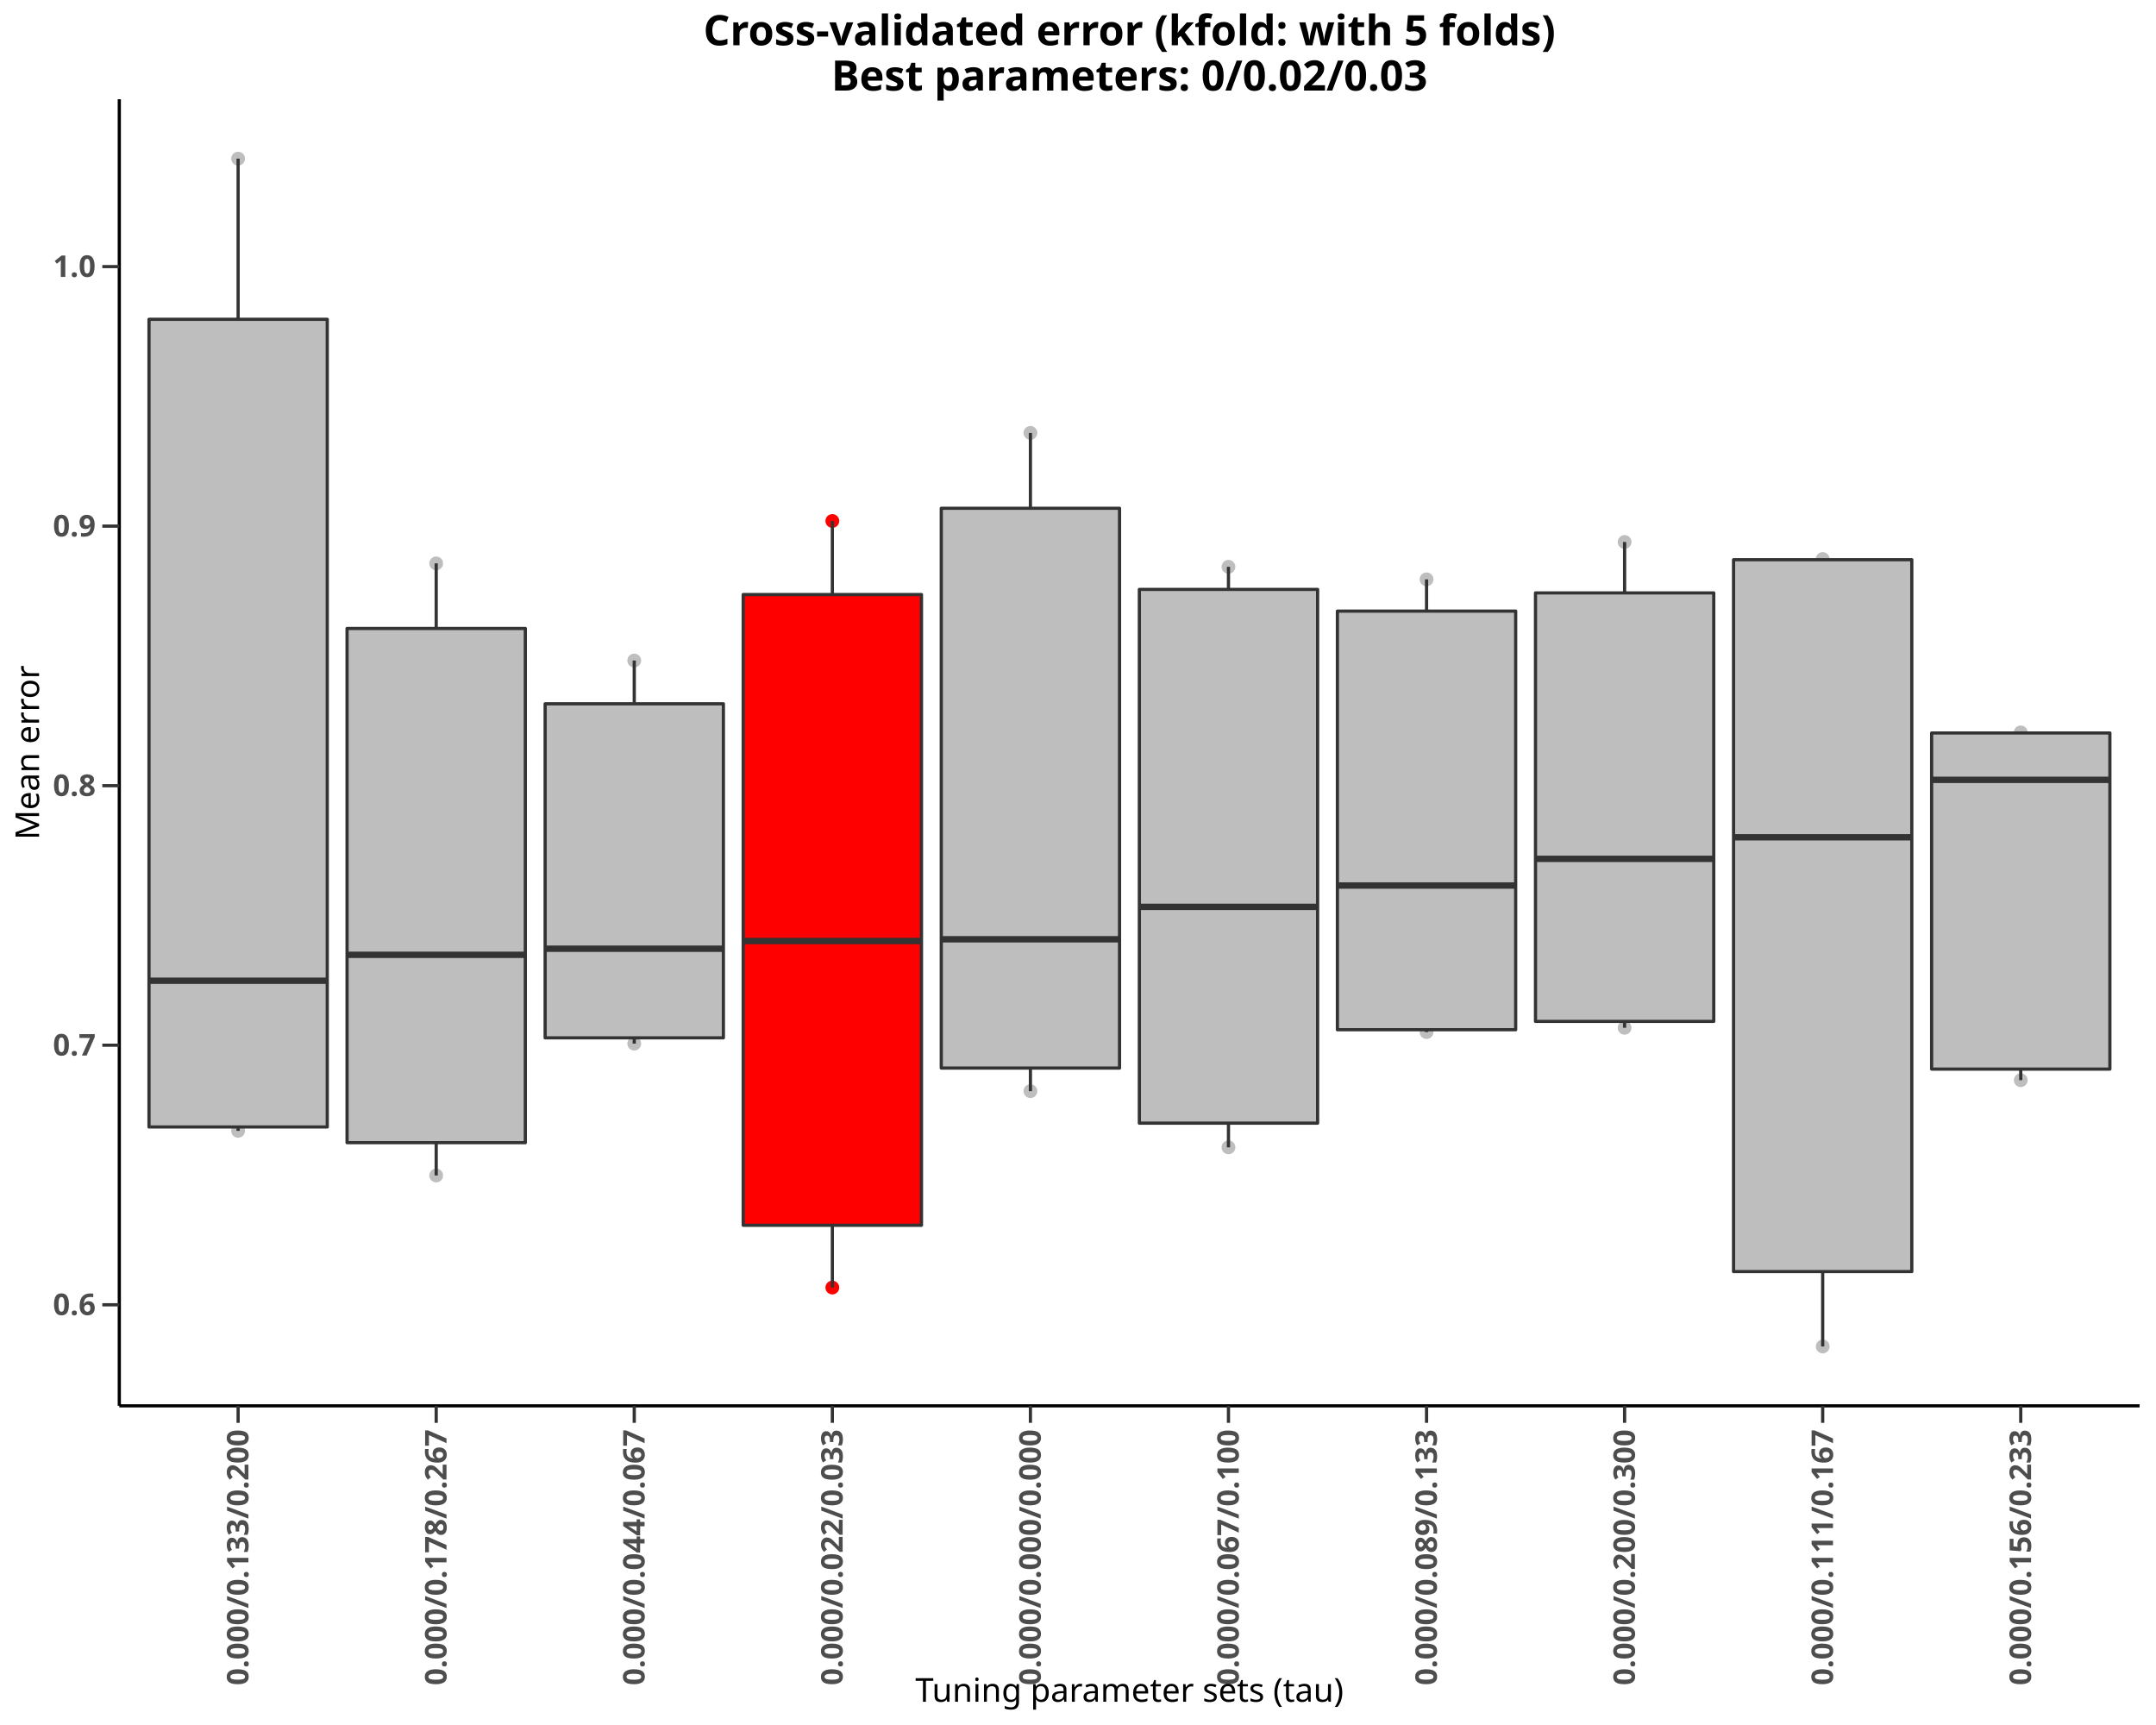
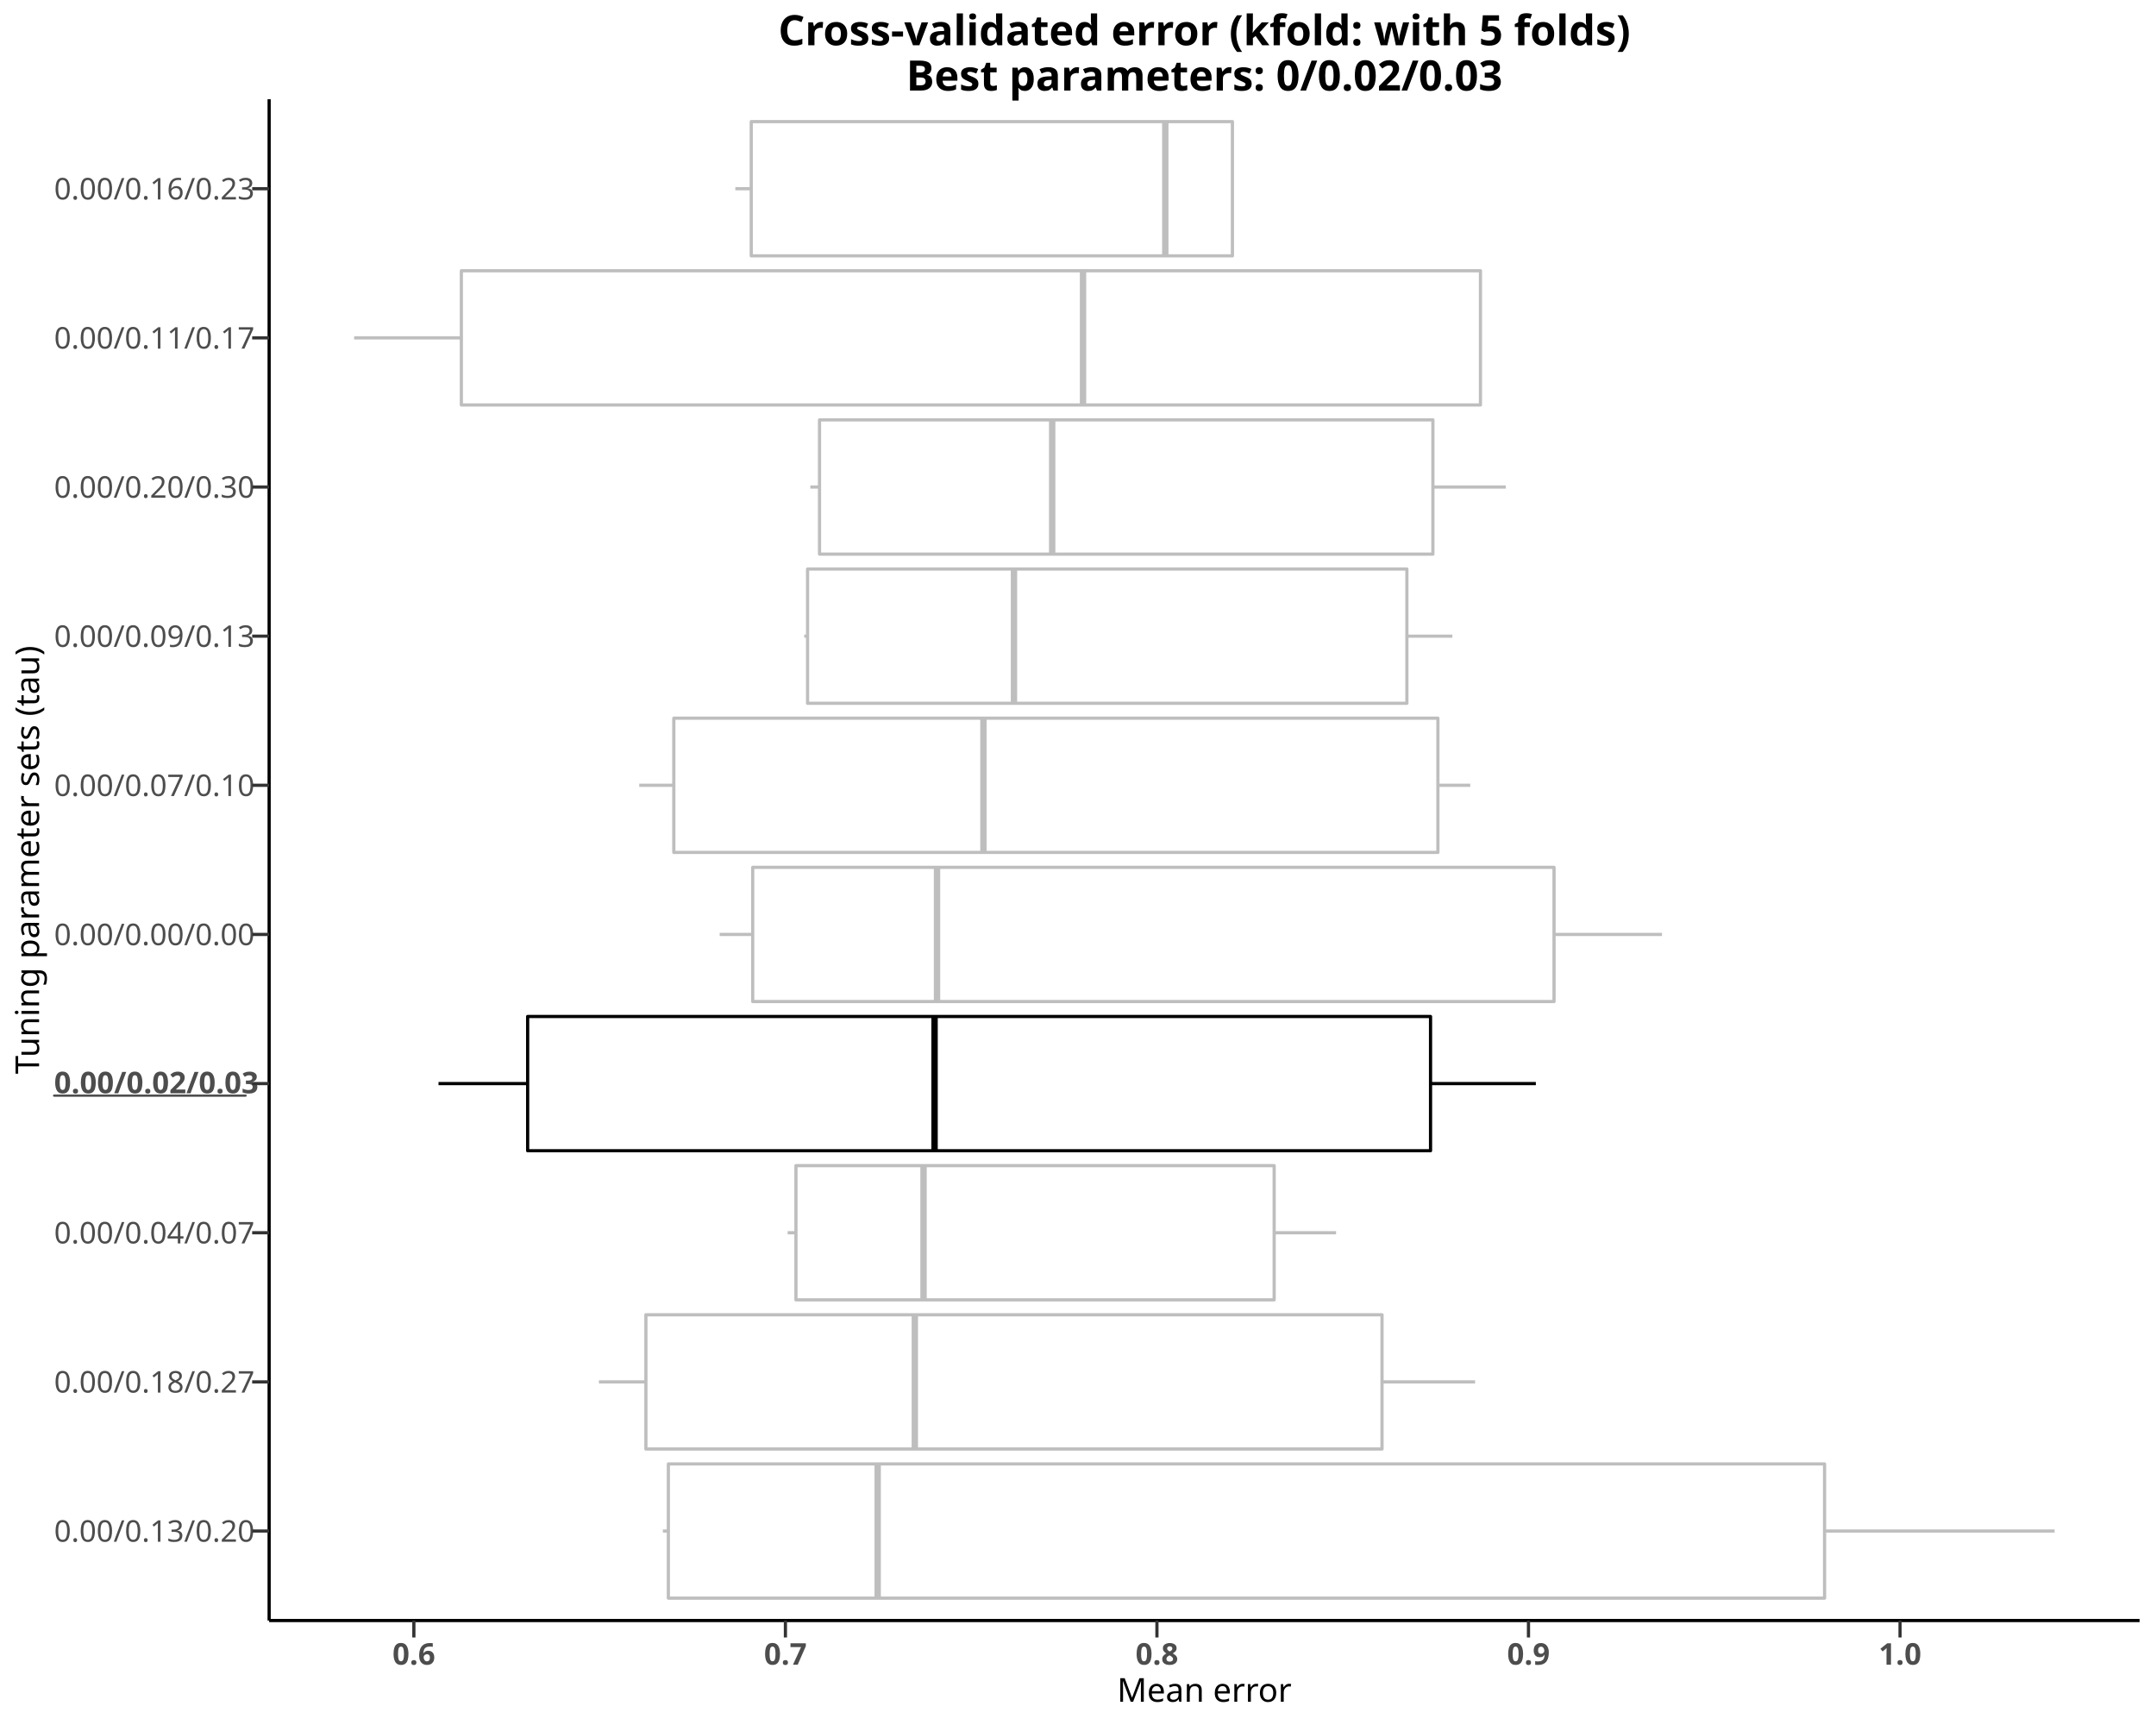
<svg xmlns="http://www.w3.org/2000/svg" class="svglite" data-engine-version="2.0" width="720.00pt" height="576.00pt" viewBox="0 0 720.00 576.00">
  <defs>
    <style type="text/css">
    .svglite line, .svglite polyline, .svglite polygon, .svglite path, .svglite rect, .svglite circle {
      fill: none;
      stroke: #000000;
      stroke-linecap: round;
      stroke-linejoin: round;
      stroke-miterlimit: 10.00;
    }
  </style>
  </defs>
  <rect width="100%" height="100%" style="stroke: none; fill: #FFFFFF;" />
  <defs>
    <clipPath id="cpMC4wMHw3MjAuMDB8MC4wMHw1NzYuMDA=">
      <rect x="0.00" y="0.00" width="720.00" height="576.00" />
    </clipPath>
  </defs>
  <g clip-path="url(#cpMC4wMHw3MjAuMDB8MC4wMHw1NzYuMDA=)">
    <rect x="0.00" y="0.00" width="720.00" height="576.00" style="stroke-width: 1.07; stroke: #FFFFFF; fill: #FFFFFF;" />
  </g>
  <defs>
-     <clipPath id="cpMzkuODR8NzE0LjUyfDMzLjE0fDQ2OS40Mw==">
-       <rect x="39.84" y="33.14" width="674.68" height="436.29" />
+     <clipPath id="cpODkuODh8NzE0LjUyfDMzLjE0fDU0MS4xMQ==">
+       <rect x="89.88" y="33.14" width="624.64" height="507.97" />
    </clipPath>
  </defs>
-   <g clip-path="url(#cpMzkuODR8NzE0LjUyfDMzLjE0fDQ2OS40Mw==)">
-     <rect x="39.84" y="33.14" width="674.68" height="436.29" style="stroke-width: 1.07; stroke: none; fill: #FFFFFF;" />
-     <circle cx="542.54" cy="332.52" r="1.95" style="stroke-width: 0.71; stroke: #BEBEBE; fill: #BEBEBE;" />
-     <circle cx="145.67" cy="188.13" r="1.95" style="stroke-width: 0.71; stroke: #BEBEBE; fill: #BEBEBE;" />
-     <circle cx="674.83" cy="360.69" r="1.95" style="stroke-width: 0.71; stroke: #BEBEBE; fill: #BEBEBE;" />
-     <circle cx="79.52" cy="377.60" r="1.95" style="stroke-width: 0.71; stroke: #BEBEBE; fill: #BEBEBE;" />
-     <circle cx="608.69" cy="324.61" r="1.95" style="stroke-width: 0.71; stroke: #BEBEBE; fill: #BEBEBE;" />
-     <circle cx="476.40" cy="295.69" r="1.95" style="stroke-width: 0.71; stroke: #BEBEBE; fill: #BEBEBE;" />
-     <circle cx="410.25" cy="302.82" r="1.95" style="stroke-width: 0.71; stroke: #BEBEBE; fill: #BEBEBE;" />
-     <circle cx="211.81" cy="292.78" r="1.95" style="stroke-width: 0.71; stroke: #BEBEBE; fill: #BEBEBE;" />
-     <circle cx="277.96" cy="314.22" r="1.95" style="stroke-width: 0.71; stroke: #FF0000; fill: #FF0000;" />
-     <circle cx="344.11" cy="364.35" r="1.95" style="stroke-width: 0.71; stroke: #BEBEBE; fill: #BEBEBE;" />
-     <circle cx="542.54" cy="343.19" r="1.95" style="stroke-width: 0.71; stroke: #BEBEBE; fill: #BEBEBE;" />
-     <circle cx="145.67" cy="296.71" r="1.95" style="stroke-width: 0.71; stroke: #BEBEBE; fill: #BEBEBE;" />
-     <circle cx="674.83" cy="260.40" r="1.95" style="stroke-width: 0.71; stroke: #BEBEBE; fill: #BEBEBE;" />
-     <circle cx="79.52" cy="321.21" r="1.95" style="stroke-width: 0.71; stroke: #BEBEBE; fill: #BEBEBE;" />
-     <circle cx="608.69" cy="186.67" r="1.95" style="stroke-width: 0.71; stroke: #BEBEBE; fill: #BEBEBE;" />
-     <circle cx="476.40" cy="344.62" r="1.95" style="stroke-width: 0.71; stroke: #BEBEBE; fill: #BEBEBE;" />
-     <circle cx="410.25" cy="383.11" r="1.95" style="stroke-width: 0.71; stroke: #BEBEBE; fill: #BEBEBE;" />
-     <circle cx="211.81" cy="220.56" r="1.95" style="stroke-width: 0.71; stroke: #BEBEBE; fill: #BEBEBE;" />
-     <circle cx="277.96" cy="296.80" r="1.95" style="stroke-width: 0.71; stroke: #FF0000; fill: #FF0000;" />
-     <circle cx="344.11" cy="270.43" r="1.95" style="stroke-width: 0.71; stroke: #BEBEBE; fill: #BEBEBE;" />
-     <circle cx="542.54" cy="286.78" r="1.95" style="stroke-width: 0.71; stroke: #BEBEBE; fill: #BEBEBE;" />
-     <circle cx="145.67" cy="337.70" r="1.95" style="stroke-width: 0.71; stroke: #BEBEBE; fill: #BEBEBE;" />
-     <circle cx="674.83" cy="244.56" r="1.95" style="stroke-width: 0.71; stroke: #BEBEBE; fill: #BEBEBE;" />
-     <circle cx="79.52" cy="371.16" r="1.95" style="stroke-width: 0.71; stroke: #BEBEBE; fill: #BEBEBE;" />
-     <circle cx="608.69" cy="279.59" r="1.95" style="stroke-width: 0.71; stroke: #BEBEBE; fill: #BEBEBE;" />
-     <circle cx="476.40" cy="193.45" r="1.95" style="stroke-width: 0.71; stroke: #BEBEBE; fill: #BEBEBE;" />
-     <circle cx="410.25" cy="342.76" r="1.95" style="stroke-width: 0.71; stroke: #BEBEBE; fill: #BEBEBE;" />
-     <circle cx="211.81" cy="338.81" r="1.95" style="stroke-width: 0.71; stroke: #BEBEBE; fill: #BEBEBE;" />
-     <circle cx="277.96" cy="173.96" r="1.95" style="stroke-width: 0.71; stroke: #FF0000; fill: #FF0000;" />
-     <circle cx="344.11" cy="325.79" r="1.95" style="stroke-width: 0.71; stroke: #BEBEBE; fill: #BEBEBE;" />
-     <circle cx="542.54" cy="180.98" r="1.95" style="stroke-width: 0.71; stroke: #BEBEBE; fill: #BEBEBE;" />
-     <circle cx="145.67" cy="318.83" r="1.95" style="stroke-width: 0.71; stroke: #BEBEBE; fill: #BEBEBE;" />
-     <circle cx="674.83" cy="245.50" r="1.95" style="stroke-width: 0.71; stroke: #BEBEBE; fill: #BEBEBE;" />
-     <circle cx="79.52" cy="327.49" r="1.95" style="stroke-width: 0.71; stroke: #BEBEBE; fill: #BEBEBE;" />
-     <circle cx="608.69" cy="449.60" r="1.95" style="stroke-width: 0.71; stroke: #BEBEBE; fill: #BEBEBE;" />
-     <circle cx="476.40" cy="340.73" r="1.95" style="stroke-width: 0.71; stroke: #BEBEBE; fill: #BEBEBE;" />
-     <circle cx="410.25" cy="189.27" r="1.95" style="stroke-width: 0.71; stroke: #BEBEBE; fill: #BEBEBE;" />
-     <circle cx="211.81" cy="316.79" r="1.95" style="stroke-width: 0.71; stroke: #BEBEBE; fill: #BEBEBE;" />
-     <circle cx="277.96" cy="429.93" r="1.95" style="stroke-width: 0.71; stroke: #FF0000; fill: #FF0000;" />
-     <circle cx="344.11" cy="313.65" r="1.95" style="stroke-width: 0.71; stroke: #BEBEBE; fill: #BEBEBE;" />
-     <circle cx="542.54" cy="265.95" r="1.95" style="stroke-width: 0.71; stroke: #BEBEBE; fill: #BEBEBE;" />
-     <circle cx="145.67" cy="392.51" r="1.95" style="stroke-width: 0.71; stroke: #BEBEBE; fill: #BEBEBE;" />
-     <circle cx="674.83" cy="342.11" r="1.95" style="stroke-width: 0.71; stroke: #BEBEBE; fill: #BEBEBE;" />
-     <circle cx="79.52" cy="52.97" r="1.95" style="stroke-width: 0.71; stroke: #BEBEBE; fill: #BEBEBE;" />
-     <circle cx="608.69" cy="187.76" r="1.95" style="stroke-width: 0.71; stroke: #BEBEBE; fill: #BEBEBE;" />
-     <circle cx="476.40" cy="246.47" r="1.95" style="stroke-width: 0.71; stroke: #BEBEBE; fill: #BEBEBE;" />
-     <circle cx="410.25" cy="226.98" r="1.95" style="stroke-width: 0.71; stroke: #BEBEBE; fill: #BEBEBE;" />
-     <circle cx="211.81" cy="348.48" r="1.95" style="stroke-width: 0.71; stroke: #BEBEBE; fill: #BEBEBE;" />
-     <circle cx="277.96" cy="325.97" r="1.95" style="stroke-width: 0.71; stroke: #FF0000; fill: #FF0000;" />
-     <circle cx="344.11" cy="144.55" r="1.95" style="stroke-width: 0.71; stroke: #BEBEBE; fill: #BEBEBE;" />
-     <line x1="79.52" y1="106.62" x2="79.52" y2="52.97" style="stroke-width: 1.07; stroke: #333333; stroke-linecap: butt;" />
-     <line x1="79.52" y1="376.31" x2="79.52" y2="377.60" style="stroke-width: 1.07; stroke: #333333; stroke-linecap: butt;" />
-     <polygon points="49.76,106.62 49.76,376.31 109.29,376.31 109.29,106.62 49.76,106.62 " style="stroke-width: 1.07; stroke: #333333; fill: #BEBEBE;" />
-     <line x1="49.76" y1="327.49" x2="109.29" y2="327.49" style="stroke-width: 2.13; stroke: #333333; stroke-linecap: butt;" />
-     <line x1="145.67" y1="209.85" x2="145.67" y2="188.13" style="stroke-width: 1.07; stroke: #333333; stroke-linecap: butt;" />
-     <line x1="145.67" y1="381.55" x2="145.67" y2="392.51" style="stroke-width: 1.07; stroke: #333333; stroke-linecap: butt;" />
-     <polygon points="115.90,209.85 115.90,381.55 175.43,381.55 175.43,209.85 115.90,209.85 " style="stroke-width: 1.07; stroke: #333333; fill: #BEBEBE;" />
-     <line x1="115.90" y1="318.83" x2="175.43" y2="318.83" style="stroke-width: 2.13; stroke: #333333; stroke-linecap: butt;" />
-     <line x1="211.81" y1="235.01" x2="211.81" y2="220.56" style="stroke-width: 1.07; stroke: #333333; stroke-linecap: butt;" />
-     <line x1="211.81" y1="346.55" x2="211.81" y2="348.48" style="stroke-width: 1.07; stroke: #333333; stroke-linecap: butt;" />
-     <polygon points="182.05,235.01 182.05,346.55 241.58,346.55 241.58,235.01 182.05,235.01 " style="stroke-width: 1.07; stroke: #333333; fill: #BEBEBE;" />
-     <line x1="182.05" y1="316.79" x2="241.58" y2="316.79" style="stroke-width: 2.13; stroke: #333333; stroke-linecap: butt;" />
-     <line x1="277.96" y1="198.53" x2="277.96" y2="173.96" style="stroke-width: 1.07; stroke: #333333; stroke-linecap: butt;" />
-     <line x1="277.96" y1="409.13" x2="277.96" y2="429.93" style="stroke-width: 1.07; stroke: #333333; stroke-linecap: butt;" />
-     <polygon points="248.19,198.53 248.19,409.13 307.73,409.13 307.73,198.53 248.19,198.53 " style="stroke-width: 1.07; stroke: #333333; fill: #FF0000;" />
-     <line x1="248.19" y1="314.22" x2="307.73" y2="314.22" style="stroke-width: 2.13; stroke: #333333; stroke-linecap: butt;" />
-     <line x1="344.11" y1="169.72" x2="344.11" y2="144.55" style="stroke-width: 1.07; stroke: #333333; stroke-linecap: butt;" />
-     <line x1="344.11" y1="356.64" x2="344.11" y2="364.35" style="stroke-width: 1.07; stroke: #333333; stroke-linecap: butt;" />
-     <polygon points="314.34,169.72 314.34,356.64 373.87,356.64 373.87,169.72 314.34,169.72 " style="stroke-width: 1.07; stroke: #333333; fill: #BEBEBE;" />
-     <line x1="314.34" y1="313.65" x2="373.87" y2="313.65" style="stroke-width: 2.13; stroke: #333333; stroke-linecap: butt;" />
-     <line x1="410.25" y1="196.81" x2="410.25" y2="189.27" style="stroke-width: 1.07; stroke: #333333; stroke-linecap: butt;" />
-     <line x1="410.25" y1="375.04" x2="410.25" y2="383.11" style="stroke-width: 1.07; stroke: #333333; stroke-linecap: butt;" />
-     <polygon points="380.49,196.81 380.49,375.04 440.02,375.04 440.02,196.81 380.49,196.81 " style="stroke-width: 1.07; stroke: #333333; fill: #BEBEBE;" />
-     <line x1="380.49" y1="302.82" x2="440.02" y2="302.82" style="stroke-width: 2.13; stroke: #333333; stroke-linecap: butt;" />
-     <line x1="476.40" y1="204.05" x2="476.40" y2="193.45" style="stroke-width: 1.07; stroke: #333333; stroke-linecap: butt;" />
-     <line x1="476.40" y1="343.84" x2="476.40" y2="344.62" style="stroke-width: 1.07; stroke: #333333; stroke-linecap: butt;" />
-     <polygon points="446.63,204.05 446.63,343.84 506.16,343.84 506.16,204.05 446.63,204.05 " style="stroke-width: 1.07; stroke: #333333; fill: #BEBEBE;" />
-     <line x1="446.63" y1="295.69" x2="506.16" y2="295.69" style="stroke-width: 2.13; stroke: #333333; stroke-linecap: butt;" />
-     <line x1="542.54" y1="197.98" x2="542.54" y2="180.98" style="stroke-width: 1.07; stroke: #333333; stroke-linecap: butt;" />
-     <line x1="542.54" y1="341.06" x2="542.54" y2="343.19" style="stroke-width: 1.07; stroke: #333333; stroke-linecap: butt;" />
-     <polygon points="512.78,197.98 512.78,341.06 572.31,341.06 572.31,197.98 512.78,197.98 " style="stroke-width: 1.07; stroke: #333333; fill: #BEBEBE;" />
-     <line x1="512.78" y1="286.78" x2="572.31" y2="286.78" style="stroke-width: 2.13; stroke: #333333; stroke-linecap: butt;" />
-     <line x1="608.69" y1="186.89" x2="608.69" y2="186.67" style="stroke-width: 1.07; stroke: #333333; stroke-linecap: butt;" />
-     <line x1="608.69" y1="424.60" x2="608.69" y2="449.60" style="stroke-width: 1.07; stroke: #333333; stroke-linecap: butt;" />
-     <polygon points="578.92,186.89 578.92,424.60 638.45,424.60 638.45,186.89 578.92,186.89 " style="stroke-width: 1.07; stroke: #333333; fill: #BEBEBE;" />
-     <line x1="578.92" y1="279.59" x2="638.45" y2="279.59" style="stroke-width: 2.13; stroke: #333333; stroke-linecap: butt;" />
-     <line x1="674.83" y1="244.75" x2="674.83" y2="244.56" style="stroke-width: 1.07; stroke: #333333; stroke-linecap: butt;" />
-     <line x1="674.83" y1="356.98" x2="674.83" y2="360.69" style="stroke-width: 1.07; stroke: #333333; stroke-linecap: butt;" />
-     <polygon points="645.07,244.75 645.07,356.98 704.60,356.98 704.60,244.75 645.07,244.75 " style="stroke-width: 1.07; stroke: #333333; fill: #BEBEBE;" />
-     <line x1="645.07" y1="260.40" x2="704.60" y2="260.40" style="stroke-width: 2.13; stroke: #333333; stroke-linecap: butt;" />
+   <g clip-path="url(#cpODkuODh8NzE0LjUyfDMzLjE0fDU0MS4xMQ==)">
+     <rect x="89.88" y="33.14" width="624.64" height="507.97" style="stroke-width: 1.07; stroke: none; fill: #FFFFFF;" />
+     <line x1="609.32" y1="511.23" x2="686.13" y2="511.23" style="stroke-width: 1.07; stroke: #BEBEBE; stroke-linecap: butt;" />
+     <line x1="223.20" y1="511.23" x2="221.36" y2="511.23" style="stroke-width: 1.07; stroke: #BEBEBE; stroke-linecap: butt;" />
+     <polygon points="609.32,533.64 223.20,533.64 223.20,488.82 609.32,488.82 609.32,533.64 " style="stroke-width: 1.07; stroke: #BEBEBE; fill: #FFFFFF;" />
+     <line x1="293.10" y1="533.64" x2="293.10" y2="488.82" style="stroke-width: 2.13; stroke: #BEBEBE; stroke-linecap: butt;" />
+     <line x1="461.53" y1="461.43" x2="492.62" y2="461.43" style="stroke-width: 1.07; stroke: #BEBEBE; stroke-linecap: butt;" />
+     <line x1="215.70" y1="461.43" x2="200.01" y2="461.43" style="stroke-width: 1.07; stroke: #BEBEBE; stroke-linecap: butt;" />
+     <polygon points="461.53,483.84 215.70,483.84 215.70,439.02 461.53,439.02 461.53,483.84 " style="stroke-width: 1.07; stroke: #BEBEBE; fill: #FFFFFF;" />
+     <line x1="305.51" y1="483.84" x2="305.51" y2="439.02" style="stroke-width: 2.13; stroke: #BEBEBE; stroke-linecap: butt;" />
+     <line x1="425.51" y1="411.63" x2="446.19" y2="411.63" style="stroke-width: 1.07; stroke: #BEBEBE; stroke-linecap: butt;" />
+     <line x1="265.81" y1="411.63" x2="263.04" y2="411.63" style="stroke-width: 1.07; stroke: #BEBEBE; stroke-linecap: butt;" />
+     <polygon points="425.51,434.04 265.81,434.04 265.81,389.22 425.51,389.22 425.51,434.04 " style="stroke-width: 1.07; stroke: #BEBEBE; fill: #FFFFFF;" />
+     <line x1="308.42" y1="434.04" x2="308.42" y2="389.22" style="stroke-width: 2.13; stroke: #BEBEBE; stroke-linecap: butt;" />
+     <line x1="477.73" y1="361.83" x2="512.90" y2="361.83" style="stroke-width: 1.07; stroke-linecap: butt;" />
+     <line x1="176.21" y1="361.83" x2="146.44" y2="361.83" style="stroke-width: 1.07; stroke-linecap: butt;" />
+     <polygon points="477.73,384.24 176.21,384.24 176.21,339.42 477.73,339.42 477.73,384.24 " style="stroke-width: 1.07; fill: #FFFFFF;" />
+     <line x1="312.10" y1="384.24" x2="312.10" y2="339.42" style="stroke-width: 2.13; stroke-linecap: butt;" />
+     <line x1="518.97" y1="312.02" x2="555.02" y2="312.02" style="stroke-width: 1.07; stroke: #BEBEBE; stroke-linecap: butt;" />
+     <line x1="251.37" y1="312.02" x2="240.33" y2="312.02" style="stroke-width: 1.07; stroke: #BEBEBE; stroke-linecap: butt;" />
+     <polygon points="518.97,334.43 251.37,334.43 251.37,289.61 518.97,289.61 518.97,334.43 " style="stroke-width: 1.07; stroke: #BEBEBE; fill: #FFFFFF;" />
+     <line x1="312.92" y1="334.43" x2="312.92" y2="289.61" style="stroke-width: 2.13; stroke: #BEBEBE; stroke-linecap: butt;" />
+     <line x1="480.19" y1="262.22" x2="490.99" y2="262.22" style="stroke-width: 1.07; stroke: #BEBEBE; stroke-linecap: butt;" />
+     <line x1="225.02" y1="262.22" x2="213.47" y2="262.22" style="stroke-width: 1.07; stroke: #BEBEBE; stroke-linecap: butt;" />
+     <polygon points="480.19,284.63 225.02,284.63 225.02,239.81 480.19,239.81 480.19,284.63 " style="stroke-width: 1.07; stroke: #BEBEBE; fill: #FFFFFF;" />
+     <line x1="328.42" y1="284.63" x2="328.42" y2="239.81" style="stroke-width: 2.13; stroke: #BEBEBE; stroke-linecap: butt;" />
+     <line x1="469.83" y1="212.42" x2="485.01" y2="212.42" style="stroke-width: 1.07; stroke: #BEBEBE; stroke-linecap: butt;" />
+     <line x1="269.69" y1="212.42" x2="268.57" y2="212.42" style="stroke-width: 1.07; stroke: #BEBEBE; stroke-linecap: butt;" />
+     <polygon points="469.83,234.83 269.69,234.83 269.69,190.01 469.83,190.01 469.83,234.83 " style="stroke-width: 1.07; stroke: #BEBEBE; fill: #FFFFFF;" />
+     <line x1="338.62" y1="234.83" x2="338.62" y2="190.01" style="stroke-width: 2.13; stroke: #BEBEBE; stroke-linecap: butt;" />
+     <line x1="478.52" y1="162.62" x2="502.86" y2="162.62" style="stroke-width: 1.07; stroke: #BEBEBE; stroke-linecap: butt;" />
+     <line x1="273.68" y1="162.62" x2="270.62" y2="162.62" style="stroke-width: 1.07; stroke: #BEBEBE; stroke-linecap: butt;" />
+     <polygon points="478.52,185.03 273.68,185.03 273.68,140.21 478.52,140.21 478.52,185.03 " style="stroke-width: 1.07; stroke: #BEBEBE; fill: #FFFFFF;" />
+     <line x1="351.38" y1="185.03" x2="351.38" y2="140.21" style="stroke-width: 2.13; stroke: #BEBEBE; stroke-linecap: butt;" />
+     <line x1="494.40" y1="112.82" x2="494.71" y2="112.82" style="stroke-width: 1.07; stroke: #BEBEBE; stroke-linecap: butt;" />
+     <line x1="154.07" y1="112.82" x2="118.27" y2="112.82" style="stroke-width: 1.07; stroke: #BEBEBE; stroke-linecap: butt;" />
+     <polygon points="494.40,135.23 154.07,135.23 154.07,90.41 494.40,90.41 494.40,135.23 " style="stroke-width: 1.07; stroke: #BEBEBE; fill: #FFFFFF;" />
+     <line x1="361.68" y1="135.23" x2="361.68" y2="90.41" style="stroke-width: 2.13; stroke: #BEBEBE; stroke-linecap: butt;" />
+     <line x1="411.57" y1="63.02" x2="411.84" y2="63.02" style="stroke-width: 1.07; stroke: #BEBEBE; stroke-linecap: butt;" />
+     <line x1="250.88" y1="63.02" x2="245.56" y2="63.02" style="stroke-width: 1.07; stroke: #BEBEBE; stroke-linecap: butt;" />
+     <polygon points="411.57,85.43 250.88,85.43 250.88,40.61 411.57,40.61 411.57,85.43 " style="stroke-width: 1.07; stroke: #BEBEBE; fill: #FFFFFF;" />
+     <line x1="389.15" y1="85.43" x2="389.15" y2="40.61" style="stroke-width: 2.13; stroke: #BEBEBE; stroke-linecap: butt;" />
  </g>
  <g clip-path="url(#cpMC4wMHw3MjAuMDB8MC4wMHw1NzYuMDA=)">
-     <polyline points="39.84,469.43 39.84,33.14 " style="stroke-width: 1.07; stroke-linecap: butt;" />
-     <text x="31.97" y="439.12" text-anchor="end" style="font-size: 10.00px; font-weight: bold; fill: #4D4D4D; font-family: sans;" textLength="13.90px" lengthAdjust="spacingAndGlyphs">0.6</text>
-     <text x="31.97" y="352.45" text-anchor="end" style="font-size: 10.00px; font-weight: bold; fill: #4D4D4D; font-family: sans;" textLength="13.90px" lengthAdjust="spacingAndGlyphs">0.7</text>
-     <text x="31.97" y="265.79" text-anchor="end" style="font-size: 10.00px; font-weight: bold; fill: #4D4D4D; font-family: sans;" textLength="13.90px" lengthAdjust="spacingAndGlyphs">0.8</text>
-     <text x="31.97" y="179.12" text-anchor="end" style="font-size: 10.00px; font-weight: bold; fill: #4D4D4D; font-family: sans;" textLength="13.90px" lengthAdjust="spacingAndGlyphs">0.9</text>
-     <text x="31.97" y="92.46" text-anchor="end" style="font-size: 10.00px; font-weight: bold; fill: #4D4D4D; font-family: sans;" textLength="13.90px" lengthAdjust="spacingAndGlyphs">1.0</text>
-     <polyline points="34.17,435.68 39.84,435.68 " style="stroke-width: 1.07; stroke: #333333; stroke-linecap: butt;" />
-     <polyline points="34.17,349.01 39.84,349.01 " style="stroke-width: 1.07; stroke: #333333; stroke-linecap: butt;" />
-     <polyline points="34.17,262.35 39.84,262.35 " style="stroke-width: 1.07; stroke: #333333; stroke-linecap: butt;" />
-     <polyline points="34.17,175.68 39.84,175.68 " style="stroke-width: 1.07; stroke: #333333; stroke-linecap: butt;" />
-     <polyline points="34.17,89.02 39.84,89.02 " style="stroke-width: 1.07; stroke: #333333; stroke-linecap: butt;" />
-     <polyline points="39.84,469.43 714.52,469.43 " style="stroke-width: 1.07; stroke-linecap: butt;" />
-     <polyline points="79.52,475.10 79.52,469.43 " style="stroke-width: 1.07; stroke: #333333; stroke-linecap: butt;" />
-     <polyline points="145.67,475.10 145.67,469.43 " style="stroke-width: 1.07; stroke: #333333; stroke-linecap: butt;" />
-     <polyline points="211.81,475.10 211.81,469.43 " style="stroke-width: 1.07; stroke: #333333; stroke-linecap: butt;" />
-     <polyline points="277.96,475.10 277.96,469.43 " style="stroke-width: 1.07; stroke: #333333; stroke-linecap: butt;" />
-     <polyline points="344.11,475.10 344.11,469.43 " style="stroke-width: 1.07; stroke: #333333; stroke-linecap: butt;" />
-     <polyline points="410.25,475.10 410.25,469.43 " style="stroke-width: 1.07; stroke: #333333; stroke-linecap: butt;" />
-     <polyline points="476.40,475.10 476.40,469.43 " style="stroke-width: 1.07; stroke: #333333; stroke-linecap: butt;" />
-     <polyline points="542.54,475.10 542.54,469.43 " style="stroke-width: 1.07; stroke: #333333; stroke-linecap: butt;" />
-     <polyline points="608.69,475.10 608.69,469.43 " style="stroke-width: 1.07; stroke: #333333; stroke-linecap: butt;" />
-     <polyline points="674.83,475.10 674.83,469.43 " style="stroke-width: 1.07; stroke: #333333; stroke-linecap: butt;" />
-     <text transform="translate(82.96,477.29) rotate(-90)" text-anchor="end" style="font-size: 10.00px; font-weight: bold; fill: #4D4D4D; font-family: sans;" textLength="80.63px" lengthAdjust="spacingAndGlyphs">0.000/0.133/0.200</text>
-     <text transform="translate(149.11,477.29) rotate(-90)" text-anchor="end" style="font-size: 10.00px; font-weight: bold; fill: #4D4D4D; font-family: sans;" textLength="80.63px" lengthAdjust="spacingAndGlyphs">0.000/0.178/0.267</text>
-     <text transform="translate(215.26,477.29) rotate(-90)" text-anchor="end" style="font-size: 10.00px; font-weight: bold; fill: #4D4D4D; font-family: sans;" textLength="80.63px" lengthAdjust="spacingAndGlyphs">0.000/0.044/0.067</text>
-     <text transform="translate(281.40,477.29) rotate(-90)" text-anchor="end" style="font-size: 10.00px; font-weight: bold; fill: #4D4D4D; font-family: sans;" textLength="80.63px" lengthAdjust="spacingAndGlyphs">0.000/0.022/0.033</text>
-     <text transform="translate(347.55,477.29) rotate(-90)" text-anchor="end" style="font-size: 10.00px; font-weight: bold; fill: #4D4D4D; font-family: sans;" textLength="80.63px" lengthAdjust="spacingAndGlyphs">0.000/0.000/0.000</text>
-     <text transform="translate(413.69,477.29) rotate(-90)" text-anchor="end" style="font-size: 10.00px; font-weight: bold; fill: #4D4D4D; font-family: sans;" textLength="80.63px" lengthAdjust="spacingAndGlyphs">0.000/0.067/0.100</text>
-     <text transform="translate(479.84,477.29) rotate(-90)" text-anchor="end" style="font-size: 10.00px; font-weight: bold; fill: #4D4D4D; font-family: sans;" textLength="80.63px" lengthAdjust="spacingAndGlyphs">0.000/0.089/0.133</text>
-     <text transform="translate(545.98,477.29) rotate(-90)" text-anchor="end" style="font-size: 10.00px; font-weight: bold; fill: #4D4D4D; font-family: sans;" textLength="80.63px" lengthAdjust="spacingAndGlyphs">0.000/0.200/0.300</text>
-     <text transform="translate(612.13,477.29) rotate(-90)" text-anchor="end" style="font-size: 10.00px; font-weight: bold; fill: #4D4D4D; font-family: sans;" textLength="80.63px" lengthAdjust="spacingAndGlyphs">0.000/0.111/0.167</text>
-     <text transform="translate(678.27,477.29) rotate(-90)" text-anchor="end" style="font-size: 10.00px; font-weight: bold; fill: #4D4D4D; font-family: sans;" textLength="80.63px" lengthAdjust="spacingAndGlyphs">0.000/0.156/0.233</text>
-     <text x="377.18" y="568.24" text-anchor="middle" style="font-size: 11.00px; font-family: sans;" textLength="135.74px" lengthAdjust="spacingAndGlyphs">Tuning parameter sets (tau)</text>
-     <text transform="translate(13.05,251.29) rotate(-90)" text-anchor="middle" style="font-size: 11.00px; font-family: sans;" textLength="53.80px" lengthAdjust="spacingAndGlyphs">Mean error</text>
-     <text x="377.18" y="15.11" text-anchor="middle" style="font-size: 14.00px; font-weight: bold; font-family: sans;" textLength="251.34px" lengthAdjust="spacingAndGlyphs">Cross-validated error (kfold: with 5 folds)</text>
-     <text x="377.18" y="30.23" text-anchor="middle" style="font-size: 14.00px; font-weight: bold; font-family: sans;" textLength="180.57px" lengthAdjust="spacingAndGlyphs">Best parameters: 0/0.02/0.03</text>
+     <polyline points="89.88,541.11 89.88,33.14 " style="stroke-width: 1.07; stroke-linecap: butt;" />
+     <text x="18.07" y="166.20" style="font-size: 10.00px; fill: #4D4D4D; font-family: sans;" textLength="63.95px" lengthAdjust="spacingAndGlyphs">0.00/0.20/0.30</text>
+     <text x="18.07" y="315.60" style="font-size: 10.00px; fill: #4D4D4D; font-family: sans;" textLength="63.95px" lengthAdjust="spacingAndGlyphs">0.00/0.00/0.00</text>
+     <text x="18.07" y="116.40" style="font-size: 10.00px; fill: #4D4D4D; font-family: sans;" textLength="63.95px" lengthAdjust="spacingAndGlyphs">0.00/0.11/0.17</text>
+     <text x="18.07" y="66.60" style="font-size: 10.00px; fill: #4D4D4D; font-family: sans;" textLength="63.95px" lengthAdjust="spacingAndGlyphs">0.00/0.16/0.23</text>
+     <text x="18.07" y="465.00" style="font-size: 10.00px; fill: #4D4D4D; font-family: sans;" textLength="63.95px" lengthAdjust="spacingAndGlyphs">0.00/0.18/0.27</text>
+     <text x="18.07" y="514.80" style="font-size: 10.00px; fill: #4D4D4D; font-family: sans;" textLength="63.95px" lengthAdjust="spacingAndGlyphs">0.00/0.13/0.20</text>
+     <text x="18.07" y="265.80" style="font-size: 10.00px; fill: #4D4D4D; font-family: sans;" textLength="63.95px" lengthAdjust="spacingAndGlyphs">0.00/0.07/0.10</text>
+     <text x="18.07" y="216.00" style="font-size: 10.00px; fill: #4D4D4D; font-family: sans;" textLength="63.95px" lengthAdjust="spacingAndGlyphs">0.00/0.09/0.13</text>
+     <text x="18.07" y="415.20" style="font-size: 10.00px; fill: #4D4D4D; font-family: sans;" textLength="63.95px" lengthAdjust="spacingAndGlyphs">0.00/0.04/0.07</text>
+     <text x="18.07" y="365.06" style="font-size: 10.00px; font-weight: bold; fill: #4D4D4D; font-family: sans;" textLength="63.95px" lengthAdjust="spacingAndGlyphs">0.00/0.02/0.03</text>
+     <polyline points="18.07,365.84 82.02,365.84 " style="stroke-width: 0.75; stroke: #4D4D4D;" />
+     <polyline points="84.21,162.62 89.88,162.62 " style="stroke-width: 1.07; stroke: #333333; stroke-linecap: butt;" />
+     <polyline points="84.21,461.43 89.88,461.43 " style="stroke-width: 1.07; stroke: #333333; stroke-linecap: butt;" />
+     <polyline points="84.21,63.02 89.88,63.02 " style="stroke-width: 1.07; stroke: #333333; stroke-linecap: butt;" />
+     <polyline points="84.21,511.23 89.88,511.23 " style="stroke-width: 1.07; stroke: #333333; stroke-linecap: butt;" />
+     <polyline points="84.21,112.82 89.88,112.82 " style="stroke-width: 1.07; stroke: #333333; stroke-linecap: butt;" />
+     <polyline points="84.21,212.42 89.88,212.42 " style="stroke-width: 1.07; stroke: #333333; stroke-linecap: butt;" />
+     <polyline points="84.21,262.22 89.88,262.22 " style="stroke-width: 1.07; stroke: #333333; stroke-linecap: butt;" />
+     <polyline points="84.21,411.63 89.88,411.63 " style="stroke-width: 1.07; stroke: #333333; stroke-linecap: butt;" />
+     <polyline points="84.21,361.83 89.88,361.83 " style="stroke-width: 1.07; stroke: #333333; stroke-linecap: butt;" />
+     <polyline points="84.21,312.02 89.88,312.02 " style="stroke-width: 1.07; stroke: #333333; stroke-linecap: butt;" />
+     <polyline points="89.88,541.11 714.52,541.11 " style="stroke-width: 1.07; stroke-linecap: butt;" />
+     <polyline points="138.21,546.78 138.21,541.11 " style="stroke-width: 1.07; stroke: #333333; stroke-linecap: butt;" />
+     <polyline points="262.29,546.78 262.29,541.11 " style="stroke-width: 1.07; stroke: #333333; stroke-linecap: butt;" />
+     <polyline points="386.36,546.78 386.36,541.11 " style="stroke-width: 1.07; stroke: #333333; stroke-linecap: butt;" />
+     <polyline points="510.44,546.78 510.44,541.11 " style="stroke-width: 1.07; stroke: #333333; stroke-linecap: butt;" />
+     <polyline points="634.52,546.78 634.52,541.11 " style="stroke-width: 1.07; stroke: #333333; stroke-linecap: butt;" />
+     <text x="138.21" y="555.85" text-anchor="middle" style="font-size: 10.00px; font-weight: bold; fill: #4D4D4D; font-family: sans;" textLength="13.90px" lengthAdjust="spacingAndGlyphs">0.6</text>
+     <text x="262.29" y="555.85" text-anchor="middle" style="font-size: 10.00px; font-weight: bold; fill: #4D4D4D; font-family: sans;" textLength="13.90px" lengthAdjust="spacingAndGlyphs">0.7</text>
+     <text x="386.36" y="555.85" text-anchor="middle" style="font-size: 10.00px; font-weight: bold; fill: #4D4D4D; font-family: sans;" textLength="13.90px" lengthAdjust="spacingAndGlyphs">0.8</text>
+     <text x="510.44" y="555.85" text-anchor="middle" style="font-size: 10.00px; font-weight: bold; fill: #4D4D4D; font-family: sans;" textLength="13.90px" lengthAdjust="spacingAndGlyphs">0.9</text>
+     <text x="634.52" y="555.85" text-anchor="middle" style="font-size: 10.00px; font-weight: bold; fill: #4D4D4D; font-family: sans;" textLength="13.90px" lengthAdjust="spacingAndGlyphs">1.0</text>
+     <text x="402.20" y="568.24" text-anchor="middle" style="font-size: 11.00px; font-family: sans;" textLength="53.80px" lengthAdjust="spacingAndGlyphs">Mean error</text>
+     <text transform="translate(13.05,287.12) rotate(-90)" text-anchor="middle" style="font-size: 11.00px; font-family: sans;" textLength="135.74px" lengthAdjust="spacingAndGlyphs">Tuning parameter sets (tau)</text>
+     <text x="402.20" y="15.11" text-anchor="middle" style="font-size: 14.00px; font-weight: bold; font-family: sans;" textLength="251.34px" lengthAdjust="spacingAndGlyphs">Cross-validated error (kfold: with 5 folds)</text>
+     <text x="402.20" y="30.23" text-anchor="middle" style="font-size: 14.00px; font-weight: bold; font-family: sans;" textLength="180.57px" lengthAdjust="spacingAndGlyphs">Best parameters: 0/0.02/0.03</text>
  </g>
</svg>
